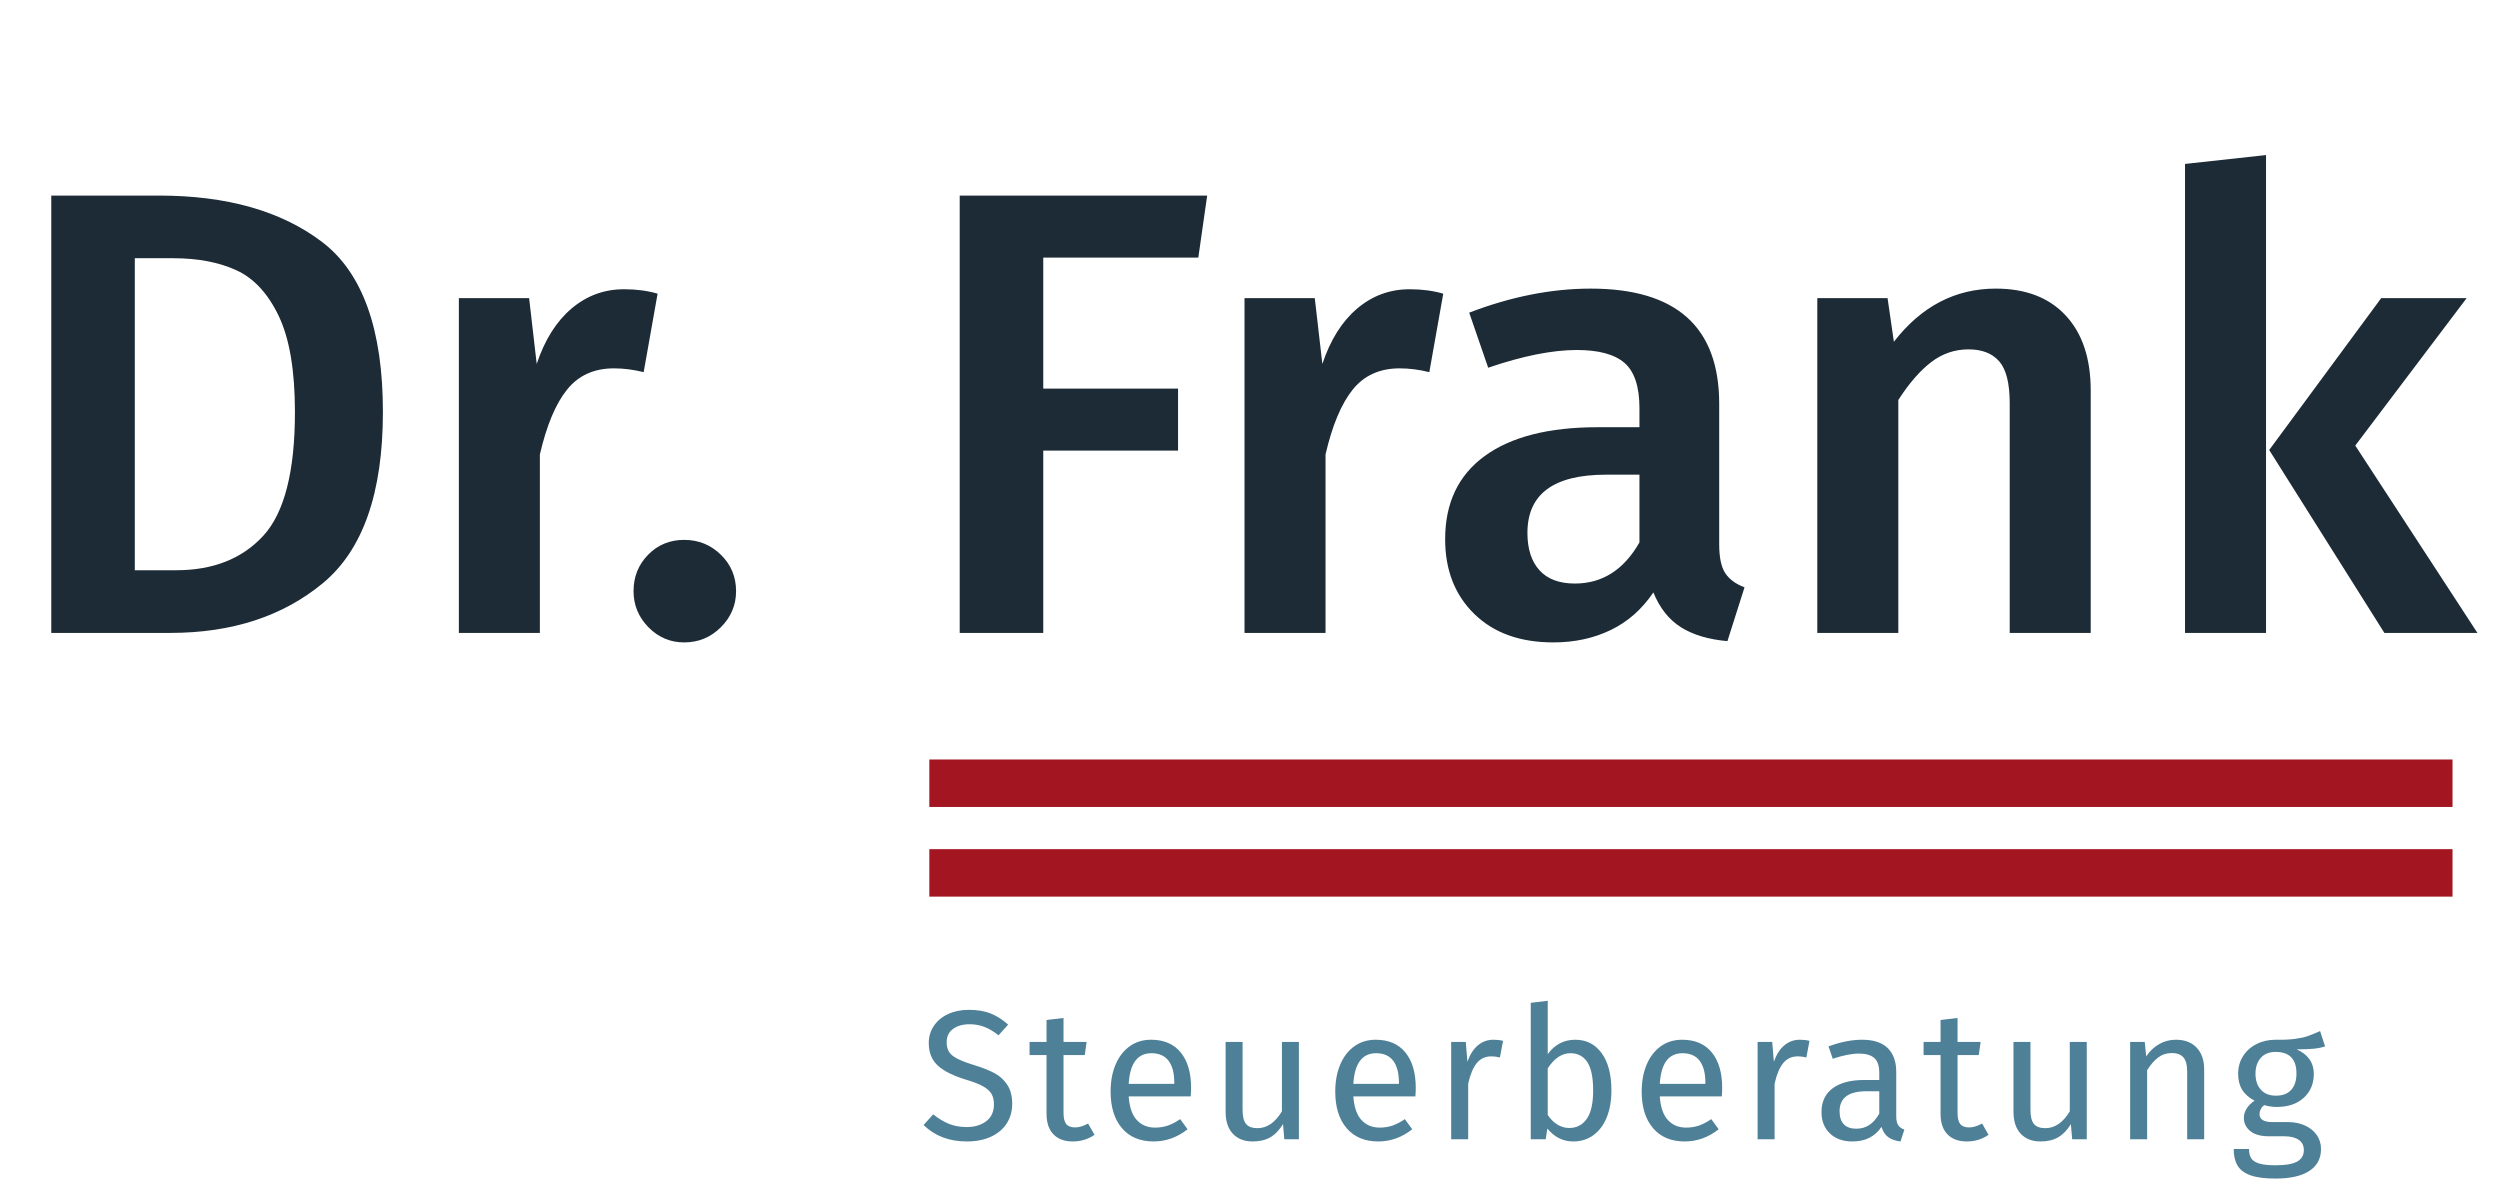
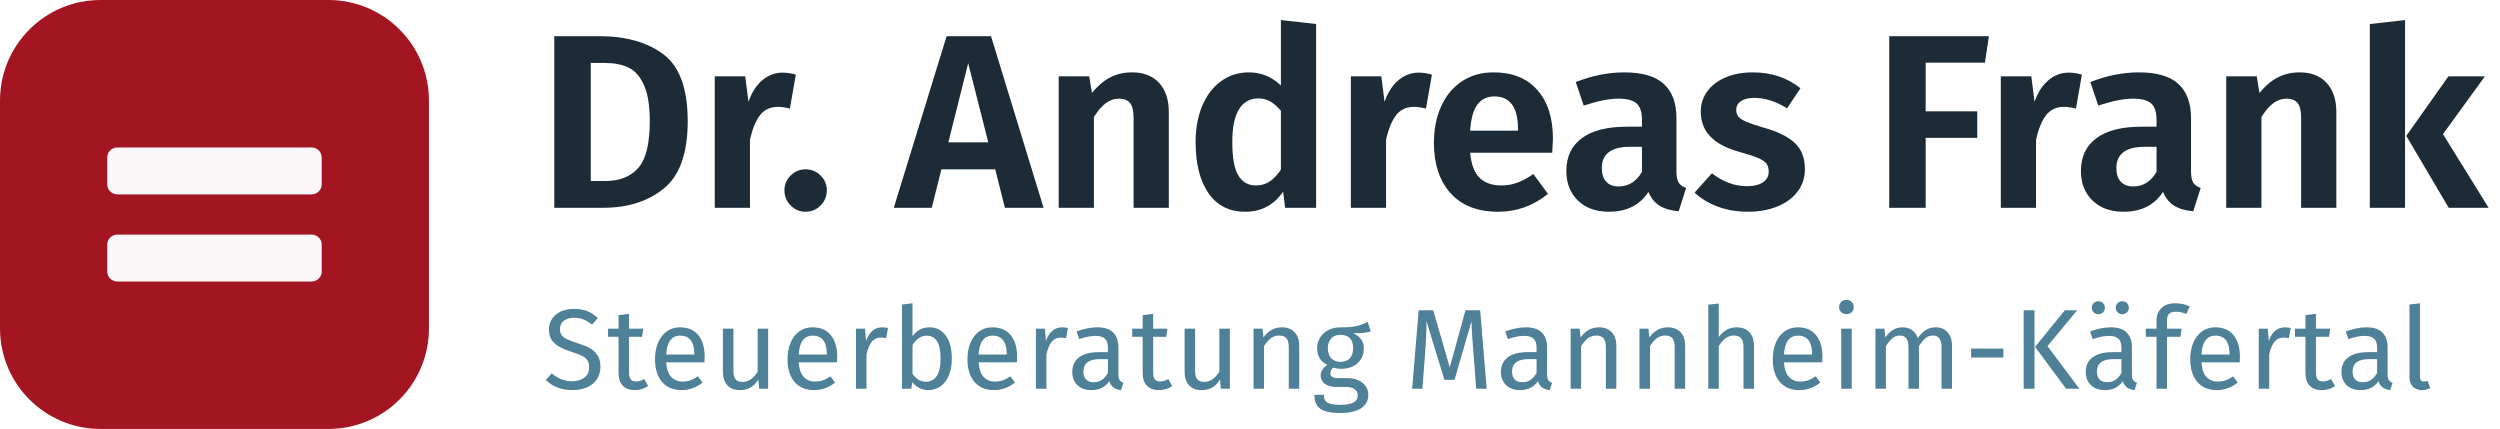
- <svg xmlns="http://www.w3.org/2000/svg" viewBox="0 0 237 114" role="img" aria-labelledby="t">
-   <path fill="#1C2B36" d="M36.3 39.06Q36.3 50.58 30.6 55.29Q24.9 60.0 16.14 60.0H4.86V18.54H15.06Q24.72 18.54 30.51 22.92Q36.3 27.3 36.3 39.06ZM12.78 24.48V54.06H16.68Q21.96 54.06 24.96 50.79Q27.96 47.52 27.96 39.06Q27.96 33.18 26.43 29.97Q24.9 26.76 22.41 25.62Q19.92 24.48 16.44 24.48Z M62.34 27.84 61.02 35.28Q59.58 34.92 58.2 34.92Q55.38 34.92 53.76 36.93Q52.14 38.94 51.18 43.08V60.0H43.5V28.26H50.16L50.88 34.5Q52.02 31.08 54.18 29.25Q56.34 27.42 59.16 27.42Q60.9 27.42 62.34 27.84Z M69.78 56.04Q69.78 58.02 68.34 59.46Q66.9 60.9 64.86 60.9Q62.88 60.9 61.47 59.46Q60.06 58.02 60.06 56.04Q60.06 54.0 61.44 52.59Q62.82 51.18 64.86 51.18Q66.9 51.18 68.34 52.59Q69.78 54.0 69.78 56.04Z" />
-   <path fill="#1C2B36" d="M90.98 60.0V18.54H114.44L113.6 24.42H98.9V36.84H111.68V42.72H98.9V60.0Z M136.82 27.84 135.5 35.28Q134.06 34.92 132.68 34.92Q129.86 34.92 128.24 36.93Q126.62 38.94 125.66 43.08V60.0H117.98V28.26H124.64L125.36 34.5Q126.5 31.08 128.66 29.25Q130.82 27.42 133.64 27.42Q135.38 27.42 136.82 27.84Z M165.38 55.68 163.76 60.78Q161.06 60.54 159.35 59.46Q157.64 58.38 156.74 56.16Q155.12 58.56 152.69 59.73Q150.26 60.9 147.26 60.9Q142.52 60.9 139.76 58.2Q137 55.5 137 51.12Q137 45.96 140.75 43.23Q144.5 40.5 151.46 40.5H155.42V38.7Q155.42 35.64 154.01 34.41Q152.6 33.18 149.48 33.18Q146 33.18 141.08 34.86L139.28 29.64Q145.22 27.36 150.8 27.36Q162.98 27.36 162.98 38.28V51.6Q162.98 53.46 163.55 54.33Q164.12 55.2 165.38 55.68ZM155.42 51.42V45.0H152.24Q144.8 45.0 144.8 50.52Q144.8 52.8 145.94 54.06Q147.08 55.32 149.3 55.32Q153.2 55.32 155.42 51.42Z M198.2 37.02V60.0H190.52V38.22Q190.52 35.4 189.53 34.26Q188.54 33.12 186.62 33.12Q184.64 33.12 183.05 34.35Q181.46 35.58 179.96 37.92V60.0H172.28V28.26H178.94L179.54 32.4Q183.44 27.36 189.2 27.36Q193.46 27.36 195.83 29.91Q198.2 32.46 198.2 37.02Z M214.82 14.7V60.0H207.14V15.54ZM233.84 28.26 223.28 42.24 234.86 60.0H226.04L215.12 42.66L225.74 28.26Z" />
-   <rect x="88.1" y="72" width="144.4" height="4.5" fill="#A31621" />
-   <rect x="88.1" y="80.5" width="144.4" height="4.5" fill="#A31621" />
-   <path fill="#4E8098" d="M95.572 97.132 94.662 98.147Q93.98 97.605 93.324 97.351Q92.667 97.097 91.915 97.097Q90.97 97.097 90.357 97.535Q89.745 97.972 89.745 98.812Q89.745 99.338 89.955 99.696Q90.165 100.055 90.734 100.352Q91.302 100.65 92.387 100.983Q93.525 101.332 94.277 101.735Q95.03 102.138 95.494 102.846Q95.957 103.555 95.957 104.64Q95.957 105.69 95.441 106.495Q94.925 107.3 93.954 107.755Q92.982 108.21 91.652 108.21Q89.15 108.21 87.557 106.653L88.467 105.638Q89.202 106.233 89.955 106.539Q90.707 106.845 91.635 106.845Q92.755 106.845 93.49 106.294Q94.225 105.743 94.225 104.692Q94.225 104.097 93.998 103.704Q93.77 103.31 93.219 102.995Q92.667 102.68 91.617 102.365Q89.762 101.805 88.905 101.018Q88.047 100.23 88.047 98.882Q88.047 97.972 88.529 97.255Q89.01 96.537 89.876 96.135Q90.742 95.733 91.845 95.733Q93.052 95.733 93.91 96.074Q94.767 96.415 95.572 97.132Z M103.762 107.58Q102.852 108.21 101.697 108.21Q100.525 108.21 99.869 107.536Q99.212 106.862 99.212 105.585V100.02H97.602V98.778H99.212V96.695L100.822 96.502V98.778H103.01L102.835 100.02H100.822V105.515Q100.822 106.233 101.076 106.556Q101.33 106.88 101.925 106.88Q102.468 106.88 103.15 106.513Z M112.88 103.94H107.0Q107.105 105.463 107.77 106.18Q108.435 106.897 109.485 106.897Q110.15 106.897 110.71 106.705Q111.27 106.513 111.882 106.093L112.582 107.055Q111.112 108.21 109.362 108.21Q107.438 108.21 106.361 106.95Q105.285 105.69 105.285 103.485Q105.285 102.05 105.749 100.939Q106.212 99.828 107.079 99.197Q107.945 98.567 109.117 98.567Q110.955 98.567 111.935 99.775Q112.915 100.983 112.915 103.118Q112.915 103.52 112.88 103.94ZM111.322 102.645Q111.322 101.28 110.78 100.562Q110.237 99.845 109.152 99.845Q107.175 99.845 107.0 102.75H111.322Z M123.135 108.0H121.752L121.63 106.565Q121.105 107.422 120.422 107.816Q119.74 108.21 118.76 108.21Q117.552 108.21 116.87 107.475Q116.188 106.74 116.188 105.392V98.778H117.797V105.218Q117.797 106.162 118.13 106.556Q118.462 106.95 119.215 106.95Q120.562 106.95 121.525 105.358V98.778H123.135Z M134.178 103.94H128.297Q128.403 105.463 129.067 106.18Q129.732 106.897 130.782 106.897Q131.447 106.897 132.007 106.705Q132.567 106.513 133.18 106.093L133.88 107.055Q132.41 108.21 130.66 108.21Q128.735 108.21 127.659 106.95Q126.582 105.69 126.582 103.485Q126.582 102.05 127.046 100.939Q127.51 99.828 128.376 99.197Q129.243 98.567 130.415 98.567Q132.252 98.567 133.233 99.775Q134.213 100.983 134.213 103.118Q134.213 103.52 134.178 103.94ZM132.62 102.645Q132.62 101.28 132.077 100.562Q131.535 99.845 130.45 99.845Q128.472 99.845 128.297 102.75H132.62Z M142.49 98.672 142.192 100.248Q141.773 100.142 141.387 100.142Q140.53 100.142 140.005 100.773Q139.48 101.403 139.183 102.733V108.0H137.572V98.778H138.955L139.112 100.65Q139.48 99.618 140.11 99.093Q140.74 98.567 141.58 98.567Q142.07 98.567 142.49 98.672Z M152.762 103.38Q152.762 104.815 152.325 105.909Q151.887 107.002 151.065 107.606Q150.242 108.21 149.14 108.21Q147.688 108.21 146.69 106.985L146.532 108.0H145.115V95.067L146.725 94.875V99.933Q147.722 98.567 149.332 98.567Q150.907 98.567 151.835 99.836Q152.762 101.105 152.762 103.38ZM151.03 103.38Q151.03 101.507 150.47 100.676Q149.91 99.845 148.877 99.845Q147.652 99.845 146.725 101.28V105.69Q147.092 106.267 147.626 106.6Q148.16 106.933 148.755 106.933Q149.822 106.933 150.426 106.066Q151.03 105.2 151.03 103.38Z M163.227 103.94H157.347Q157.452 105.463 158.118 106.18Q158.782 106.897 159.832 106.897Q160.498 106.897 161.058 106.705Q161.617 106.513 162.23 106.093L162.93 107.055Q161.46 108.21 159.71 108.21Q157.785 108.21 156.709 106.95Q155.632 105.69 155.632 103.485Q155.632 102.05 156.096 100.939Q156.56 99.828 157.426 99.197Q158.292 98.567 159.465 98.567Q161.302 98.567 162.282 99.775Q163.262 100.983 163.262 103.118Q163.262 103.52 163.227 103.94ZM161.67 102.645Q161.67 101.28 161.127 100.562Q160.585 99.845 159.5 99.845Q157.522 99.845 157.347 102.75H161.67Z M171.54 98.672 171.242 100.248Q170.822 100.142 170.437 100.142Q169.58 100.142 169.055 100.773Q168.53 101.403 168.232 102.733V108.0H166.622V98.778H168.005L168.162 100.65Q168.53 99.618 169.16 99.093Q169.79 98.567 170.63 98.567Q171.12 98.567 171.54 98.672Z M180.535 107.09 180.167 108.21Q179.45 108.123 179.012 107.808Q178.575 107.493 178.365 106.828Q177.438 108.21 175.617 108.21Q174.252 108.21 173.465 107.44Q172.677 106.67 172.677 105.427Q172.677 103.957 173.736 103.17Q174.795 102.382 176.737 102.382H178.155V101.7Q178.155 100.72 177.682 100.3Q177.21 99.88 176.23 99.88Q175.215 99.88 173.745 100.37L173.342 99.198Q175.057 98.567 176.527 98.567Q178.155 98.567 178.96 99.364Q179.765 100.16 179.765 101.63V105.847Q179.765 106.407 179.957 106.679Q180.15 106.95 180.535 107.09ZM178.155 105.567V103.45H176.947Q174.392 103.45 174.392 105.34Q174.392 106.162 174.795 106.582Q175.197 107.002 175.985 107.002Q177.367 107.002 178.155 105.567Z M188.515 107.58Q187.605 108.21 186.45 108.21Q185.278 108.21 184.621 107.536Q183.965 106.862 183.965 105.585V100.02H182.355V98.778H183.965V96.695L185.575 96.502V98.778H187.762L187.587 100.02H185.575V105.515Q185.575 106.233 185.829 106.556Q186.082 106.88 186.677 106.88Q187.22 106.88 187.903 106.513Z M197.825 108.0H196.442L196.32 106.565Q195.795 107.422 195.113 107.816Q194.43 108.21 193.45 108.21Q192.243 108.21 191.56 107.475Q190.877 106.74 190.877 105.392V98.778H192.488V105.218Q192.488 106.162 192.82 106.556Q193.153 106.95 193.905 106.95Q195.252 106.95 196.215 105.358V98.778H197.825Z M208.955 101.385V108.0H207.345V101.612Q207.345 100.632 206.978 100.23Q206.61 99.828 205.893 99.828Q205.157 99.828 204.597 100.248Q204.037 100.668 203.548 101.455V108.0H201.938V98.778H203.32L203.46 100.142Q203.95 99.407 204.676 98.987Q205.403 98.567 206.278 98.567Q207.537 98.567 208.246 99.32Q208.955 100.073 208.955 101.385Z M220.417 99.198Q219.892 99.373 219.262 99.425Q218.632 99.477 217.722 99.477Q219.35 100.213 219.35 101.805Q219.35 103.188 218.405 104.062Q217.46 104.938 215.832 104.938Q215.202 104.938 214.66 104.763Q214.45 104.903 214.327 105.139Q214.205 105.375 214.205 105.62Q214.205 106.373 215.412 106.373H216.882Q217.81 106.373 218.528 106.705Q219.245 107.037 219.639 107.615Q220.032 108.192 220.032 108.927Q220.032 110.275 218.93 111.001Q217.827 111.728 215.71 111.728Q214.222 111.728 213.356 111.421Q212.49 111.115 212.123 110.502Q211.755 109.89 211.755 108.927H213.207Q213.207 109.487 213.417 109.811Q213.627 110.135 214.17 110.301Q214.713 110.468 215.71 110.468Q217.162 110.468 217.784 110.109Q218.405 109.75 218.405 109.032Q218.405 108.385 217.915 108.053Q217.425 107.72 216.55 107.72H215.097Q213.925 107.72 213.321 107.221Q212.718 106.722 212.718 105.97Q212.718 105.515 212.98 105.095Q213.243 104.675 213.732 104.343Q212.928 103.922 212.551 103.301Q212.175 102.68 212.175 101.787Q212.175 100.86 212.639 100.125Q213.102 99.39 213.916 98.979Q214.73 98.567 215.727 98.567Q216.812 98.585 217.548 98.489Q218.282 98.392 218.764 98.226Q219.245 98.06 219.945 97.745ZM213.82 101.787Q213.82 102.733 214.327 103.301Q214.835 103.87 215.762 103.87Q216.707 103.87 217.206 103.319Q217.705 102.767 217.705 101.77Q217.705 99.722 215.727 99.722Q214.817 99.722 214.319 100.291Q213.82 100.86 213.82 101.787Z" />
+ <svg xmlns="http://www.w3.org/2000/svg" viewBox="0 0 373.0 64" role="img" aria-labelledby="t">
+   <rect width="64" height="64" rx="15" fill="#A31621" />
+   <rect x="16" y="22" width="32" height="7" rx="1.5" fill="#FCF7F8" />
+   <rect x="16" y="35" width="32" height="7" rx="1.5" fill="#FCF7F8" />
+   <path fill="#1C2B36" d="M102.607 18.087Q102.607 25.191 99.073 28.096Q95.54 31.0 90.027 31.0H82.701V5.396H89.398Q95.392 5.396 98.999 8.116Q102.607 10.835 102.607 18.087ZM88.14 9.392V27.004H90.36Q93.505 27.004 95.225 25.062Q96.946 23.119 96.946 18.087Q96.946 14.609 96.076 12.685Q95.207 10.761 93.764 10.076Q92.321 9.392 90.249 9.392Z M118.739 11.131 117.851 16.2Q116.815 15.941 116.112 15.941Q114.373 15.941 113.411 17.162Q112.449 18.383 111.894 20.862V31.0H106.64V11.39H111.191L111.672 15.201Q112.375 13.129 113.725 11.982Q115.076 10.835 116.778 10.835Q117.666 10.835 118.739 11.131Z M123.364 28.41Q123.364 29.705 122.439 30.648Q121.514 31.592 120.182 31.592Q118.887 31.592 117.962 30.648Q117.037 29.705 117.037 28.41Q117.037 27.115 117.962 26.19Q118.887 25.265 120.182 25.265Q121.514 25.265 122.439 26.19Q123.364 27.115 123.364 28.41Z  M149.93 31.0 148.487 25.265H140.458L139.015 31.0H133.354L141.235 5.396H147.858L155.702 31.0ZM141.494 21.232H147.451L144.454 9.429Z M174.387 16.718V31.0H169.133V17.606Q169.133 16.015 168.596 15.368Q168.06 14.72 166.987 14.72Q165.877 14.72 164.971 15.405Q164.064 16.089 163.213 17.458V31.0H157.959V11.39H162.51L162.917 13.869Q164.138 12.352 165.6 11.575Q167.061 10.798 168.911 10.798Q171.501 10.798 172.944 12.371Q174.387 13.943 174.387 16.718Z M196.365 3.583V31.0H191.74L191.444 28.595Q189.372 31.592 185.82 31.592Q182.194 31.592 180.288 28.798Q178.383 26.005 178.383 21.195Q178.383 18.161 179.363 15.812Q180.344 13.462 182.157 12.13Q183.97 10.798 186.338 10.798Q189.076 10.798 191.111 12.759V2.991ZM191.111 25.302V16.533Q190.334 15.608 189.538 15.146Q188.743 14.683 187.707 14.683Q185.894 14.683 184.877 16.274Q183.859 17.865 183.859 21.195Q183.859 24.71 184.766 26.19Q185.672 27.67 187.374 27.67Q188.521 27.67 189.409 27.096Q190.297 26.523 191.111 25.302Z M213.644 11.131 212.756 16.2Q211.72 15.941 211.017 15.941Q209.278 15.941 208.316 17.162Q207.354 18.383 206.799 20.862V31.0H201.545V11.39H206.096L206.577 15.201Q207.28 13.129 208.63 11.982Q209.981 10.835 211.683 10.835Q212.571 10.835 213.644 11.131Z M231.589 22.786H219.342Q219.601 25.45 220.785 26.56Q221.969 27.67 224.004 27.67Q225.262 27.67 226.372 27.263Q227.482 26.856 228.777 25.968L230.96 28.928Q227.667 31.592 223.523 31.592Q218.898 31.592 216.419 28.817Q213.94 26.042 213.94 21.306Q213.94 18.309 214.994 15.923Q216.049 13.536 218.065 12.167Q220.082 10.798 222.857 10.798Q227.038 10.798 229.369 13.425Q231.7 16.052 231.7 20.751Q231.7 21.121 231.589 22.786ZM226.483 19.271Q226.483 14.387 222.968 14.387Q221.34 14.387 220.433 15.59Q219.527 16.792 219.342 19.493H226.483Z M251.569 28.04 250.459 31.518Q248.72 31.37 247.628 30.704Q246.537 30.038 245.945 28.632Q244.021 31.592 240.062 31.592Q237.139 31.592 235.418 29.909Q233.698 28.225 233.698 25.524Q233.698 22.305 236.029 20.603Q238.36 18.901 242.726 18.901H244.983V17.939Q244.983 16.126 244.169 15.423Q243.355 14.72 241.468 14.72Q239.396 14.72 236.288 15.756L235.104 12.241Q238.767 10.798 242.356 10.798Q246.352 10.798 248.239 12.519Q250.126 14.239 250.126 17.643V25.561Q250.126 26.708 250.459 27.244Q250.792 27.781 251.569 28.04ZM244.983 25.635V21.898H243.244Q238.989 21.898 238.989 25.08Q238.989 26.375 239.636 27.096Q240.284 27.818 241.505 27.818Q243.725 27.818 244.983 25.635Z M268.626 13.166 266.628 16.163Q264.149 14.609 261.744 14.609Q260.449 14.609 259.746 15.09Q259.043 15.571 259.043 16.385Q259.043 16.977 259.357 17.384Q259.672 17.791 260.541 18.161Q261.411 18.531 263.15 19.049Q266.258 19.9 267.775 21.325Q269.292 22.749 269.292 25.228Q269.292 27.189 268.163 28.632Q267.035 30.075 265.111 30.834Q263.187 31.592 260.819 31.592Q258.34 31.592 256.305 30.834Q254.27 30.075 252.827 28.743L255.417 25.857Q257.896 27.781 260.671 27.781Q262.151 27.781 263.02 27.207Q263.89 26.634 263.89 25.635Q263.89 24.858 263.557 24.414Q263.224 23.97 262.336 23.581Q261.448 23.193 259.561 22.675Q256.601 21.861 255.176 20.363Q253.752 18.864 253.752 16.644Q253.752 14.979 254.714 13.647Q255.676 12.315 257.433 11.557Q259.191 10.798 261.522 10.798Q265.666 10.798 268.626 13.166Z  M281.872 31.0V5.396H296.746L296.154 9.355H287.311V16.607H295.007V20.566H287.311V31.0Z M310.621 11.131 309.733 16.2Q308.697 15.941 307.994 15.941Q306.255 15.941 305.293 17.162Q304.331 18.383 303.776 20.862V31.0H298.522V11.39H303.073L303.554 15.201Q304.257 13.129 305.608 11.982Q306.958 10.835 308.66 10.835Q309.548 10.835 310.621 11.131Z M328.344 28.04 327.234 31.518Q325.495 31.37 324.404 30.704Q323.312 30.038 322.72 28.632Q320.796 31.592 316.837 31.592Q313.914 31.592 312.194 29.909Q310.473 28.225 310.473 25.524Q310.473 22.305 312.804 20.603Q315.135 18.901 319.501 18.901H321.758V17.939Q321.758 16.126 320.944 15.423Q320.13 14.72 318.243 14.72Q316.171 14.72 313.063 15.756L311.879 12.241Q315.542 10.798 319.131 10.798Q323.127 10.798 325.014 12.519Q326.901 14.239 326.901 17.643V25.561Q326.901 26.708 327.234 27.244Q327.567 27.781 328.344 28.04ZM321.758 25.635V21.898H320.019Q315.764 21.898 315.764 25.08Q315.764 26.375 316.412 27.096Q317.059 27.818 318.28 27.818Q320.5 27.818 321.758 25.635Z M348.583 16.718V31.0H343.329V17.606Q343.329 16.015 342.793 15.368Q342.256 14.72 341.183 14.72Q340.073 14.72 339.166 15.405Q338.26 16.089 337.409 17.458V31.0H332.155V11.39H336.706L337.113 13.869Q338.334 12.352 339.796 11.575Q341.257 10.798 343.107 10.798Q345.697 10.798 347.14 12.371Q348.583 13.943 348.583 16.718Z M358.832 2.991V31.0H353.578V3.583ZM370.746 11.39 364.493 20.011 371.301 31.0H365.344L359.017 20.27L365.307 11.39Z" />
+   <path fill="#4E8098" d="M89.211 47.443 88.327 48.429Q87.664 47.902 87.026 47.656Q86.389 47.409 85.658 47.409Q84.74 47.409 84.145 47.834Q83.55 48.259 83.55 49.075Q83.55 49.585 83.754 49.933Q83.958 50.282 84.511 50.571Q85.063 50.86 86.117 51.183Q87.222 51.523 87.953 51.914Q88.684 52.305 89.135 52.993Q89.585 53.682 89.585 54.736Q89.585 55.756 89.084 56.538Q88.582 57.32 87.638 57.762Q86.695 58.204 85.403 58.204Q82.972 58.204 81.425 56.691L82.309 55.705Q83.023 56.283 83.754 56.581Q84.485 56.878 85.386 56.878Q86.474 56.878 87.188 56.343Q87.902 55.807 87.902 54.787Q87.902 54.209 87.681 53.827Q87.46 53.444 86.924 53.138Q86.389 52.832 85.369 52.526Q83.567 51.982 82.734 51.217Q81.901 50.452 81.901 49.143Q81.901 48.259 82.368 47.562Q82.836 46.865 83.678 46.474Q84.519 46.083 85.59 46.083Q86.763 46.083 87.596 46.414Q88.429 46.746 89.211 47.443Z M96.708 57.592Q95.824 58.204 94.702 58.204Q93.563 58.204 92.925 57.55Q92.288 56.895 92.288 55.654V50.248H90.724V49.041H92.288V47.018L93.852 46.831V49.041H95.977L95.807 50.248H93.852V55.586Q93.852 56.283 94.099 56.597Q94.345 56.912 94.923 56.912Q95.45 56.912 96.113 56.555Z M105.106 54.056H99.394Q99.496 55.535 100.142 56.232Q100.788 56.929 101.808 56.929Q102.454 56.929 102.998 56.742Q103.542 56.555 104.137 56.147L104.817 57.082Q103.389 58.204 101.689 58.204Q99.819 58.204 98.773 56.98Q97.728 55.756 97.728 53.614Q97.728 52.22 98.178 51.141Q98.629 50.061 99.471 49.449Q100.312 48.837 101.451 48.837Q103.236 48.837 104.188 50.01Q105.14 51.183 105.14 53.257Q105.14 53.648 105.106 54.056ZM103.593 52.798Q103.593 51.472 103.066 50.775Q102.539 50.078 101.485 50.078Q99.564 50.078 99.394 52.9H103.593Z M114.609 58.0H113.266L113.147 56.606Q112.637 57.439 111.974 57.822Q111.311 58.204 110.359 58.204Q109.186 58.204 108.523 57.49Q107.86 56.776 107.86 55.467V49.041H109.424V55.297Q109.424 56.215 109.747 56.597Q110.07 56.98 110.801 56.98Q112.11 56.98 113.045 55.433V49.041H114.609Z M124.877 54.056H119.165Q119.267 55.535 119.913 56.232Q120.559 56.929 121.579 56.929Q122.225 56.929 122.769 56.742Q123.313 56.555 123.908 56.147L124.588 57.082Q123.16 58.204 121.46 58.204Q119.59 58.204 118.544 56.98Q117.499 55.756 117.499 53.614Q117.499 52.22 117.95 51.141Q118.4 50.061 119.242 49.449Q120.083 48.837 121.222 48.837Q123.007 48.837 123.959 50.01Q124.911 51.183 124.911 53.257Q124.911 53.648 124.877 54.056ZM123.364 52.798Q123.364 51.472 122.837 50.775Q122.31 50.078 121.256 50.078Q119.335 50.078 119.165 52.9H123.364Z M132.493 48.939 132.204 50.469Q131.796 50.367 131.422 50.367Q130.589 50.367 130.079 50.979Q129.569 51.591 129.28 52.883V58.0H127.716V49.041H129.059L129.212 50.86Q129.569 49.857 130.181 49.347Q130.793 48.837 131.609 48.837Q132.085 48.837 132.493 48.939Z M142.013 53.512Q142.013 54.906 141.588 55.968Q141.163 57.031 140.364 57.617Q139.565 58.204 138.494 58.204Q137.083 58.204 136.114 57.014L135.961 58.0H134.584V45.437L136.148 45.25V50.163Q137.117 48.837 138.681 48.837Q140.211 48.837 141.112 50.07Q142.013 51.302 142.013 53.512ZM140.33 53.512Q140.33 51.693 139.786 50.886Q139.242 50.078 138.239 50.078Q137.049 50.078 136.148 51.472V55.756Q136.505 56.317 137.024 56.64Q137.542 56.963 138.12 56.963Q139.157 56.963 139.743 56.121Q140.33 55.28 140.33 53.512Z M151.72 54.056H146.008Q146.11 55.535 146.756 56.232Q147.402 56.929 148.422 56.929Q149.068 56.929 149.612 56.742Q150.156 56.555 150.751 56.147L151.431 57.082Q150.003 58.204 148.303 58.204Q146.433 58.204 145.387 56.98Q144.342 55.756 144.342 53.614Q144.342 52.22 144.792 51.141Q145.243 50.061 146.084 49.449Q146.926 48.837 148.065 48.837Q149.85 48.837 150.802 50.01Q151.754 51.183 151.754 53.257Q151.754 53.648 151.72 54.056ZM150.207 52.798Q150.207 51.472 149.68 50.775Q149.153 50.078 148.099 50.078Q146.178 50.078 146.008 52.9H150.207Z M159.336 48.939 159.047 50.469Q158.639 50.367 158.265 50.367Q157.432 50.367 156.922 50.979Q156.412 51.591 156.123 52.883V58.0H154.559V49.041H155.902L156.055 50.86Q156.412 49.857 157.024 49.347Q157.636 48.837 158.452 48.837Q158.928 48.837 159.336 48.939Z M167.615 57.116 167.258 58.204Q166.561 58.119 166.136 57.813Q165.711 57.507 165.507 56.861Q164.606 58.204 162.838 58.204Q161.512 58.204 160.747 57.456Q159.982 56.708 159.982 55.501Q159.982 54.073 161.01 53.308Q162.039 52.543 163.926 52.543H165.303V51.88Q165.303 50.928 164.844 50.52Q164.385 50.112 163.433 50.112Q162.447 50.112 161.019 50.588L160.628 49.449Q162.294 48.837 163.722 48.837Q165.303 48.837 166.085 49.611Q166.867 50.384 166.867 51.812V55.909Q166.867 56.453 167.054 56.716Q167.241 56.98 167.615 57.116ZM165.303 55.637V53.58H164.13Q161.648 53.58 161.648 55.416Q161.648 56.215 162.039 56.623Q162.43 57.031 163.195 57.031Q164.538 57.031 165.303 55.637Z M174.908 57.592Q174.024 58.204 172.902 58.204Q171.763 58.204 171.126 57.55Q170.488 56.895 170.488 55.654V50.248H168.924V49.041H170.488V47.018L172.052 46.831V49.041H174.177L174.007 50.248H172.052V55.586Q172.052 56.283 172.299 56.597Q172.545 56.912 173.123 56.912Q173.65 56.912 174.313 56.555Z M183.493 58.0H182.15L182.031 56.606Q181.521 57.439 180.858 57.822Q180.195 58.204 179.243 58.204Q178.07 58.204 177.407 57.49Q176.744 56.776 176.744 55.467V49.041H178.308V55.297Q178.308 56.215 178.631 56.597Q178.954 56.98 179.685 56.98Q180.994 56.98 181.929 55.433V49.041H183.493Z M193.846 51.574V58.0H192.282V51.795Q192.282 50.843 191.925 50.452Q191.568 50.061 190.871 50.061Q190.157 50.061 189.613 50.469Q189.069 50.877 188.593 51.642V58.0H187.029V49.041H188.372L188.508 50.367Q188.984 49.653 189.689 49.245Q190.395 48.837 191.245 48.837Q192.469 48.837 193.157 49.568Q193.846 50.299 193.846 51.574Z M204.522 49.449Q204.012 49.619 203.4 49.67Q202.788 49.721 201.904 49.721Q203.485 50.435 203.485 51.982Q203.485 53.325 202.567 54.175Q201.649 55.025 200.068 55.025Q199.456 55.025 198.929 54.855Q198.725 54.991 198.606 55.221Q198.487 55.45 198.487 55.688Q198.487 56.419 199.66 56.419H201.088Q201.989 56.419 202.686 56.742Q203.383 57.065 203.766 57.626Q204.148 58.187 204.148 58.901Q204.148 60.21 203.077 60.916Q202.006 61.621 199.949 61.621Q198.504 61.621 197.663 61.324Q196.821 61.026 196.464 60.431Q196.107 59.836 196.107 58.901H197.518Q197.518 59.445 197.722 59.76Q197.926 60.074 198.453 60.236Q198.98 60.397 199.949 60.397Q201.36 60.397 201.964 60.049Q202.567 59.7 202.567 59.003Q202.567 58.374 202.091 58.051Q201.615 57.728 200.765 57.728H199.354Q198.215 57.728 197.629 57.243Q197.042 56.759 197.042 56.028Q197.042 55.586 197.297 55.178Q197.552 54.77 198.028 54.447Q197.246 54.039 196.881 53.436Q196.515 52.832 196.515 51.965Q196.515 51.064 196.966 50.35Q197.416 49.636 198.207 49.236Q198.997 48.837 199.966 48.837Q201.02 48.854 201.734 48.761Q202.448 48.667 202.916 48.505Q203.383 48.344 204.063 48.038ZM198.113 51.965Q198.113 52.883 198.606 53.436Q199.099 53.988 200 53.988Q200.918 53.988 201.403 53.453Q201.887 52.917 201.887 51.948Q201.887 49.959 199.966 49.959Q199.082 49.959 198.598 50.511Q198.113 51.064 198.113 51.965Z  M221.811 58.0H220.247L219.839 52.713Q219.584 49.602 219.55 47.936L217.017 56.674H215.504L212.835 47.919Q212.835 50.044 212.614 52.832L212.223 58.0H210.693L211.662 46.287H213.838L216.303 54.804L218.649 46.287H220.842Z M231.569 57.116 231.212 58.204Q230.515 58.119 230.09 57.813Q229.665 57.507 229.461 56.861Q228.56 58.204 226.792 58.204Q225.466 58.204 224.701 57.456Q223.936 56.708 223.936 55.501Q223.936 54.073 224.965 53.308Q225.993 52.543 227.88 52.543H229.257V51.88Q229.257 50.928 228.798 50.52Q228.339 50.112 227.387 50.112Q226.401 50.112 224.973 50.588L224.582 49.449Q226.248 48.837 227.676 48.837Q229.257 48.837 230.039 49.611Q230.821 50.384 230.821 51.812V55.909Q230.821 56.453 231.008 56.716Q231.195 56.98 231.569 57.116ZM229.257 55.637V53.58H228.084Q225.602 53.58 225.602 55.416Q225.602 56.215 225.993 56.623Q226.384 57.031 227.149 57.031Q228.492 57.031 229.257 55.637Z M241.157 51.574V58.0H239.593V51.795Q239.593 50.843 239.236 50.452Q238.879 50.061 238.182 50.061Q237.468 50.061 236.924 50.469Q236.38 50.877 235.904 51.642V58.0H234.34V49.041H235.683L235.819 50.367Q236.295 49.653 237.001 49.245Q237.706 48.837 238.556 48.837Q239.78 48.837 240.469 49.568Q241.157 50.299 241.157 51.574Z M251.425 51.574V58.0H249.861V51.795Q249.861 50.843 249.504 50.452Q249.147 50.061 248.45 50.061Q247.736 50.061 247.192 50.469Q246.648 50.877 246.172 51.642V58.0H244.608V49.041H245.951L246.087 50.367Q246.563 49.653 247.269 49.245Q247.974 48.837 248.824 48.837Q250.048 48.837 250.737 49.568Q251.425 50.299 251.425 51.574Z M261.693 51.574V58.0H260.129V51.795Q260.129 50.843 259.764 50.452Q259.398 50.061 258.701 50.061Q258.004 50.061 257.46 50.469Q256.916 50.877 256.44 51.625V58.0H254.876V45.454L256.44 45.284V50.282Q257.494 48.837 259.092 48.837Q260.316 48.837 261.005 49.568Q261.693 50.299 261.693 51.574Z M271.876 54.056H266.164Q266.266 55.535 266.912 56.232Q267.558 56.929 268.578 56.929Q269.224 56.929 269.768 56.742Q270.312 56.555 270.907 56.147L271.587 57.082Q270.159 58.204 268.459 58.204Q266.589 58.204 265.543 56.98Q264.498 55.756 264.498 53.614Q264.498 52.22 264.948 51.141Q265.399 50.061 266.24 49.449Q267.082 48.837 268.221 48.837Q270.006 48.837 270.958 50.01Q271.91 51.183 271.91 53.257Q271.91 53.648 271.876 54.056ZM270.363 52.798Q270.363 51.472 269.836 50.775Q269.309 50.078 268.255 50.078Q266.334 50.078 266.164 52.9H270.363Z M276.279 49.041V58.0H274.715V49.041ZM276.585 45.811Q276.585 46.27 276.279 46.567Q275.973 46.865 275.48 46.865Q275.004 46.865 274.698 46.567Q274.392 46.27 274.392 45.811Q274.392 45.352 274.698 45.046Q275.004 44.74 275.48 44.74Q275.973 44.74 276.279 45.046Q276.585 45.352 276.585 45.811Z M291.239 51.574V58.0H289.675V51.795Q289.675 50.061 288.417 50.061Q287.754 50.061 287.295 50.444Q286.836 50.826 286.309 51.642V58.0H284.745V51.795Q284.745 50.061 283.487 50.061Q282.807 50.061 282.348 50.452Q281.889 50.843 281.379 51.642V58.0H279.815V49.041H281.158L281.294 50.35Q282.297 48.837 283.878 48.837Q284.711 48.837 285.298 49.262Q285.884 49.687 286.139 50.452Q286.666 49.67 287.304 49.254Q287.941 48.837 288.808 48.837Q289.913 48.837 290.576 49.577Q291.239 50.316 291.239 51.574Z M294.095 53.342V52.016H298.906V53.342Z M303.547 46.287V58.0H301.932V46.287ZM309.922 46.287 305.485 51.642 310.245 58.0H308.256L303.632 51.744L308.086 46.287Z M318.83 57.116 318.473 58.204Q317.776 58.119 317.351 57.813Q316.926 57.507 316.722 56.861Q315.821 58.204 314.053 58.204Q312.727 58.204 311.962 57.456Q311.197 56.708 311.197 55.501Q311.197 54.073 312.226 53.308Q313.254 52.543 315.141 52.543H316.518V51.88Q316.518 50.928 316.059 50.52Q315.6 50.112 314.648 50.112Q313.662 50.112 312.234 50.588L311.843 49.449Q313.509 48.837 314.937 48.837Q316.518 48.837 317.3 49.611Q318.082 50.384 318.082 51.812V55.909Q318.082 56.453 318.269 56.716Q318.456 56.98 318.83 57.116ZM316.518 55.637V53.58H315.345Q312.863 53.58 312.863 55.416Q312.863 56.215 313.254 56.623Q313.645 57.031 314.41 57.031Q315.753 57.031 316.518 55.637ZM314.053 45.913Q314.053 46.321 313.773 46.602Q313.492 46.882 313.084 46.882Q312.659 46.882 312.379 46.602Q312.098 46.321 312.098 45.913Q312.098 45.505 312.379 45.224Q312.659 44.944 313.084 44.944Q313.492 44.944 313.773 45.224Q314.053 45.505 314.053 45.913ZM317.623 45.913Q317.623 46.321 317.343 46.602Q317.062 46.882 316.637 46.882Q316.229 46.882 315.949 46.602Q315.668 46.321 315.668 45.913Q315.668 45.505 315.949 45.224Q316.229 44.944 316.637 44.944Q317.062 44.944 317.343 45.224Q317.623 45.505 317.623 45.913Z M323.318 47.8V49.041H325.494L325.324 50.248H323.318V58.0H321.754V50.248H320.156V49.041H321.754V47.817Q321.754 46.661 322.493 45.956Q323.233 45.25 324.559 45.25Q325.171 45.25 325.655 45.361Q326.14 45.471 326.701 45.709L326.208 46.848Q325.443 46.508 324.644 46.508Q323.93 46.508 323.624 46.822Q323.318 47.137 323.318 47.8Z M334.164 54.056H328.452Q328.554 55.535 329.2 56.232Q329.846 56.929 330.866 56.929Q331.512 56.929 332.056 56.742Q332.6 56.555 333.195 56.147L333.875 57.082Q332.447 58.204 330.747 58.204Q328.877 58.204 327.832 56.98Q326.786 55.756 326.786 53.614Q326.786 52.22 327.236 51.141Q327.687 50.061 328.529 49.449Q329.37 48.837 330.509 48.837Q332.294 48.837 333.246 50.01Q334.198 51.183 334.198 53.257Q334.198 53.648 334.164 54.056ZM332.651 52.798Q332.651 51.472 332.124 50.775Q331.597 50.078 330.543 50.078Q328.622 50.078 328.452 52.9H332.651Z M341.78 48.939 341.491 50.469Q341.083 50.367 340.709 50.367Q339.876 50.367 339.366 50.979Q338.856 51.591 338.567 52.883V58.0H337.003V49.041H338.346L338.499 50.86Q338.856 49.857 339.468 49.347Q340.08 48.837 340.896 48.837Q341.372 48.837 341.78 48.939Z M348.393 57.592Q347.509 58.204 346.387 58.204Q345.248 58.204 344.611 57.55Q343.973 56.895 343.973 55.654V50.248H342.409V49.041H343.973V47.018L345.537 46.831V49.041H347.662L347.492 50.248H345.537V55.586Q345.537 56.283 345.784 56.597Q346.03 56.912 346.608 56.912Q347.135 56.912 347.798 56.555Z M356.978 57.116 356.621 58.204Q355.924 58.119 355.499 57.813Q355.074 57.507 354.87 56.861Q353.969 58.204 352.201 58.204Q350.875 58.204 350.11 57.456Q349.345 56.708 349.345 55.501Q349.345 54.073 350.374 53.308Q351.402 52.543 353.289 52.543H354.666V51.88Q354.666 50.928 354.207 50.52Q353.748 50.112 352.796 50.112Q351.81 50.112 350.382 50.588L349.991 49.449Q351.657 48.837 353.085 48.837Q354.666 48.837 355.448 49.611Q356.23 50.384 356.23 51.812V55.909Q356.23 56.453 356.417 56.716Q356.604 56.98 356.978 57.116ZM354.666 55.637V53.58H353.493Q351.011 53.58 351.011 55.416Q351.011 56.215 351.402 56.623Q351.793 57.031 352.558 57.031Q353.901 57.031 354.666 55.637Z M359.494 56.232V45.437L361.058 45.25V56.198Q361.058 56.572 361.185 56.742Q361.313 56.912 361.619 56.912Q361.942 56.912 362.197 56.81L362.605 57.898Q362.044 58.204 361.364 58.204Q360.497 58.204 359.995 57.686Q359.494 57.167 359.494 56.232Z" />
</svg>
